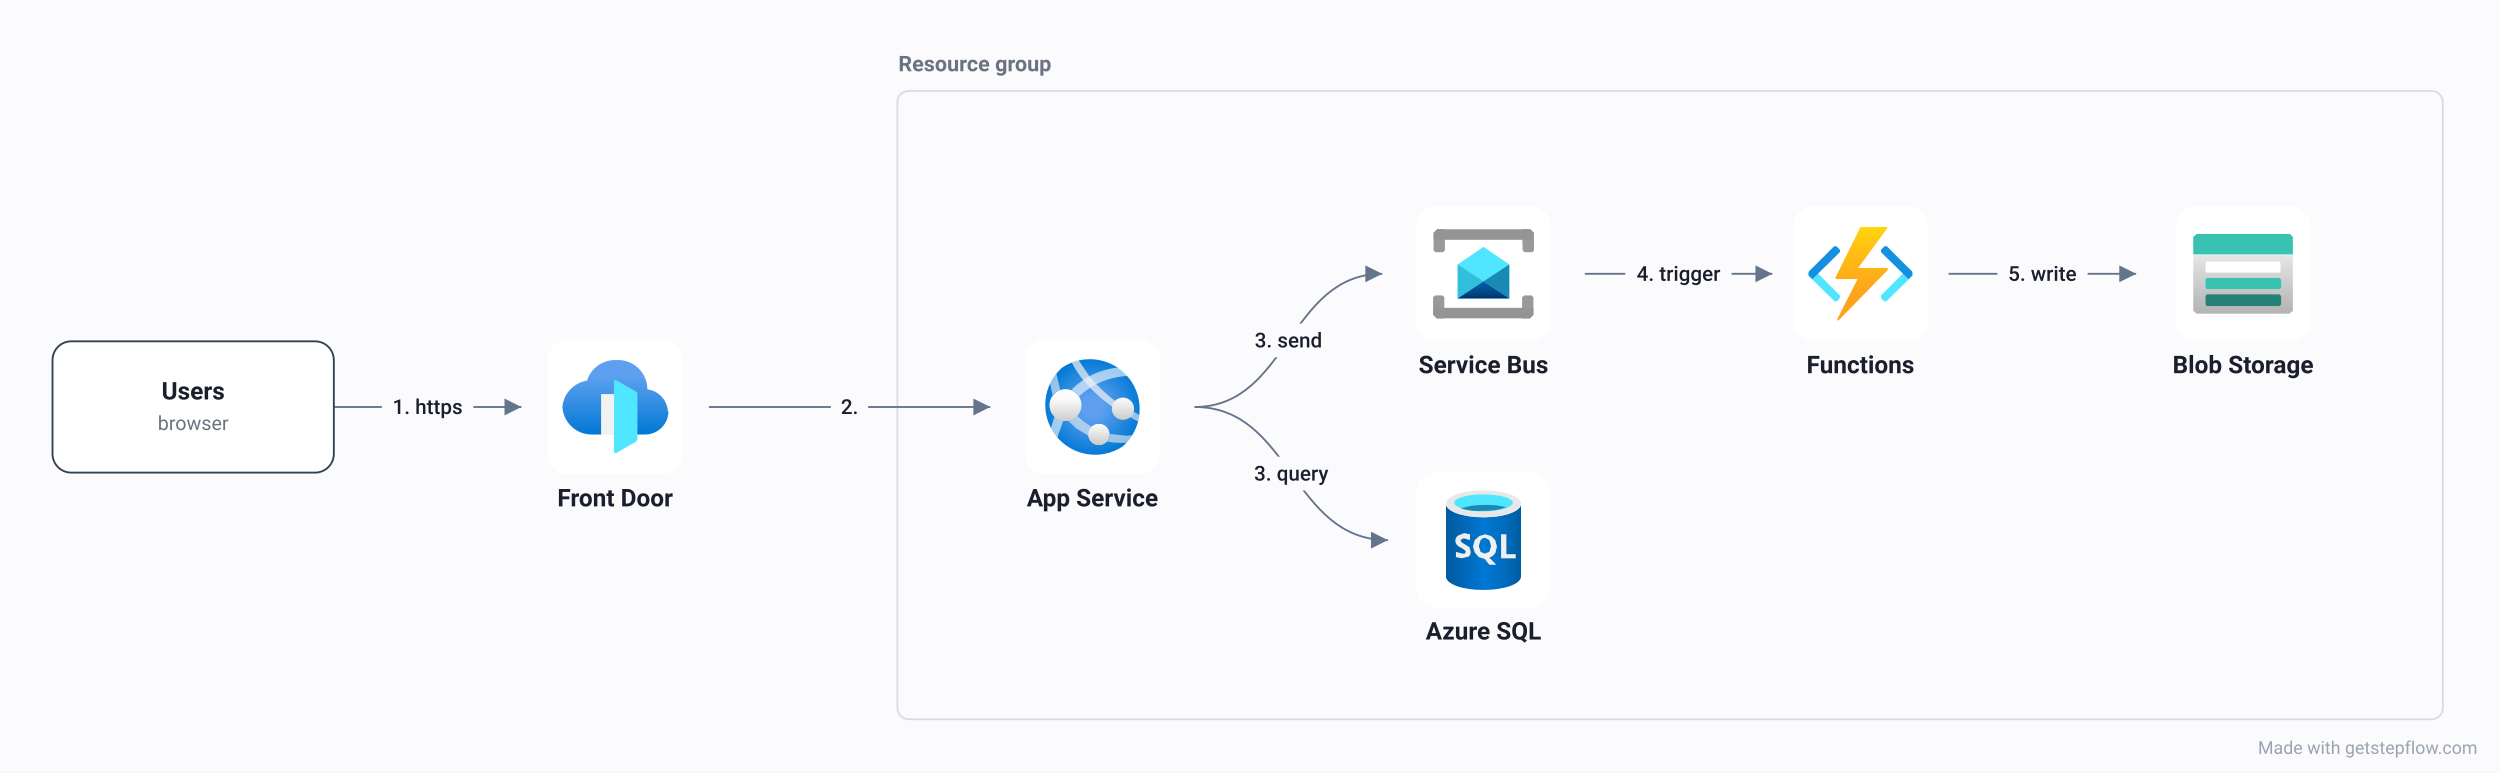
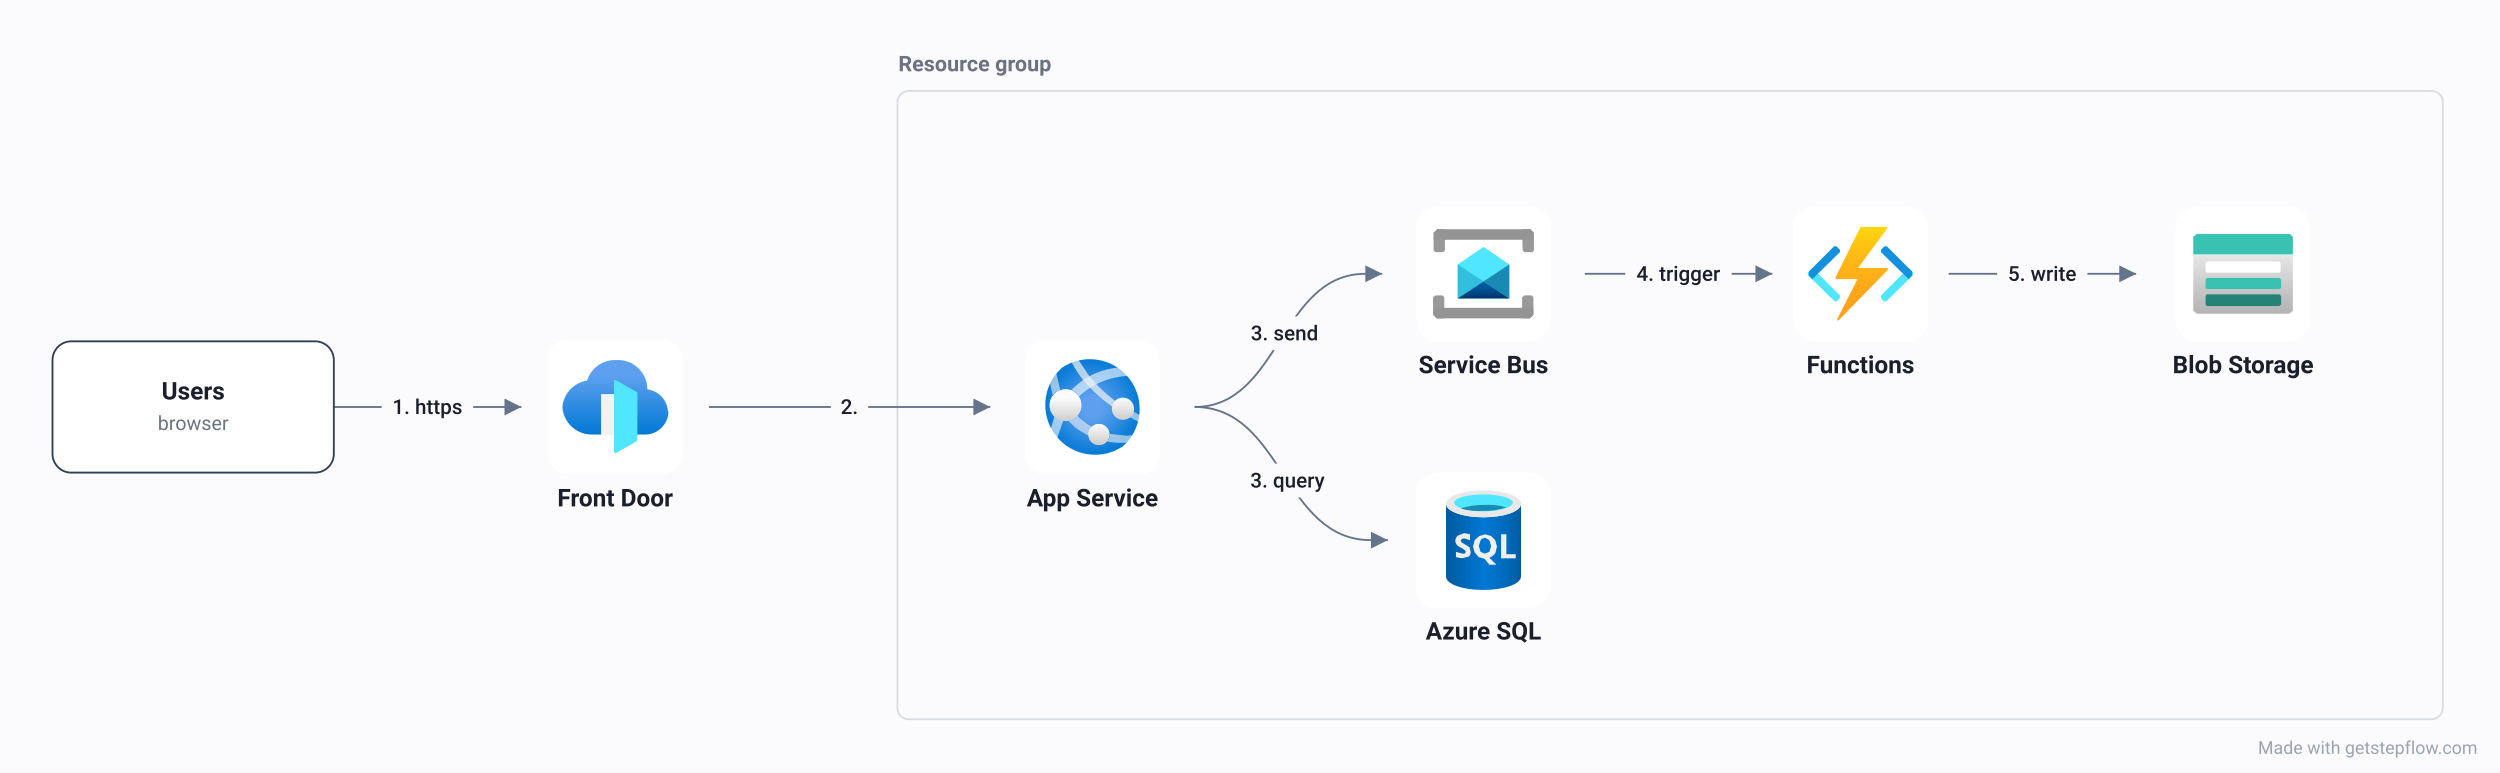
<svg xmlns="http://www.w3.org/2000/svg" viewBox="0 0 1333 412" width="1333" height="412" role="img">
  <style>
.bg{fill:#fbfbfd}.nf{fill:#ffffff}.ns{stroke:#334155}
.lbl{fill:#1a1f2b}.sub{fill:#6b7280}.edg{stroke:#64748b}.arw{fill:#64748b}
.elb{fill:#1a1f2b}.ebg{fill:#fbfbfd}.wm{fill:#9aa3b0}
.pkt{fill:#64748b;stroke:#fbfbfd}.frm{stroke:#d8dce3}.frm-name{fill:#6b7280}.ico{color:#1a1f2b}
@media(prefers-color-scheme:dark){
.bg{fill:#0d1117}.nf{fill:#161b22}.ns{stroke:#cbd5e1}
.lbl{fill:#e6edf3}.sub{fill:#8b949e}.edg{stroke:#94a3b8}.arw{fill:#94a3b8}
.elb{fill:#e6edf3}.ebg{fill:#0d1117}.wm{fill:#6e7681}
.pkt{fill:#94a3b8;stroke:#0d1117}.frm{stroke:#2d333b}.frm-name{fill:#8b949e}.ico{color:#e6edf3}}
text{font-family:ui-sans-serif,-apple-system,BlinkMacSystemFont,"Segoe UI",Roboto,"Helvetica Neue",Arial,sans-serif}
</style>
  <defs>
    <symbol id="ic-azure-front-door-and-cdn-profiles" viewBox="0 0 64 64">
      <rect width="64" height="64" rx="10" fill="#fff" />
      <g transform="translate(7.00 7.00) scale(2.7778)">
        <defs>
          <linearGradient id="az10073-a" x1="9" x2="9" y1="13.8" y2="1.1" gradientUnits="userSpaceOnUse">
            <stop offset="0" stop-color="#0078d4" />
            <stop offset=".8" stop-color="#5ea0ef" />
          </linearGradient>
        </defs>
        <path fill="url(#az10073-a)" d="M18 9.8A4 4 0 0 0 14.5 6a5 5 0 0 0-5.3-5 5 5 0 0 0-5 3.5A5 5 0 0 0 0 9a5 5 0 0 0 5 4.7h9a4 4 0 0 0 4.1-4" />
        <path fill="#f2f2f2" d="M6.6 6.8h5v7h-5Z" />
        <path fill="#50e6ff" d="m12.6 6.4-3.5-2-.3.1v12.1l.2.3h.1l3.5-2 .2-.3v-8z" />
      </g>
    </symbol>
    <symbol id="ic-azure-app-services" viewBox="0 0 64 64">
      <rect width="64" height="64" rx="10" fill="#fff" />
      <g transform="translate(7.00 7.00) scale(2.7778)">
        <defs>
          <linearGradient id="az10035-b" x1="4.4" x2="4.4" y1="11.5" y2="7.5" gradientUnits="userSpaceOnUse">
            <stop offset="0" stop-color="#ccc" />
            <stop offset="1" stop-color="#fcfcfc" />
          </linearGradient>
          <linearGradient id="az10035-c" x1="10.1" x2="10.1" y1="15.4" y2="11.9" gradientUnits="userSpaceOnUse">
            <stop offset="0" stop-color="#ccc" />
            <stop offset="1" stop-color="#fcfcfc" />
          </linearGradient>
          <linearGradient id="az10035-d" x1="14.2" x2="14.2" y1="11.2" y2="7.4" gradientUnits="userSpaceOnUse">
            <stop offset="0" stop-color="#ccc" />
            <stop offset="1" stop-color="#fcfcfc" />
          </linearGradient>
          <radialGradient id="az10035-a" cx="13428.8" cy="3518.9" r="56.7" gradientTransform="matrix(.15 0 0 .15 -2005.33 -518.83)" gradientUnits="userSpaceOnUse">
            <stop offset=".2" stop-color="#5ea0ef" />
            <stop offset="1" stop-color="#0078d4" />
          </radialGradient>
        </defs>
        <path fill="url(#az10035-a)" d="M14.2 15.7A8.5 8.5 0 0 1 3.8 2.3a8.5 8.5 0 0 1 10.4 13.4" />
        <path fill="#fff" d="M6.7 7.2a13 13 0 0 1 8.9-3.5l-1.5-1.5a14 14 0 0 0-4.7 1.1 13 13 0 0 0-4 2.8 3 3 0 0 1 1.3 1.1m-4.2 3.5-.8 2.6.6.9.5.6L4 11.4a3 3 0 0 1-1.4-.8" opacity=".6" />
        <path fill="#f2f2f2" d="m3.5 6.1-.7-3-1.1 1.5.5 2.4a3 3 0 0 1 1.3-.9" opacity=".6" />
        <circle cx="4.4" cy="8.7" r="2.7" fill="url(#az10035-b)" />
        <path fill="#f2f2f2" d="M8.4 13.7a2 2 0 0 1 .5-1.3 12 12 0 0 1-2.5-1.9 3 3 0 0 1-1.5.9l1.4 1.3 2 1.2zm6.4.2-2.8-.3a2 2 0 0 1-.5 1.3 14 14 0 0 0 3.4.2l1.2-1.3z" opacity=".6" />
        <circle cx="10.1" cy="13.7" r="1.8" fill="url(#az10035-c)" />
        <path fill="#f2f2f2" d="m12.3 9 .6-1a26 26 0 0 1-4.4-4.2l-2-3-1.1.5a18 18 0 0 0 2.1 3.2 26 26 0 0 0 4.8 4.4" opacity=".7" />
        <circle cx="14.2" cy="9.3" r="1.9" fill="url(#az10035-d)" />
        <path fill="#f2f2f2" d="m17.4 10.5-.4-.1-.3-.2-.3-.2-.4-.2-.6 1 .3.1h.1l.4.3.8.4z" opacity=".6" />
        <circle cx="4.4" cy="8.7" r="2.7" fill="url(#az10035-b)" />
        <circle cx="10.1" cy="13.7" r="1.8" fill="url(#az10035-c)" />
      </g>
    </symbol>
    <symbol id="ic-azure-sql-database" viewBox="0 0 64 64">
      <rect width="64" height="64" rx="10" fill="#fff" />
      <g transform="translate(7.00 7.00) scale(2.7778)">
        <defs>
          <radialGradient id="az10130-b" cx="9.4" cy="10.6" r="7.1" gradientUnits="userSpaceOnUse">
            <stop offset="0" stop-color="#f2f2f2" />
            <stop offset=".6" stop-color="#eee" />
            <stop offset="1" stop-color="#e6e6e6" />
          </radialGradient>
          <linearGradient id="az10130-a" x1="2.6" x2="15.4" y1="10.2" y2="10.2" gradientUnits="userSpaceOnUse">
            <stop offset="0" stop-color="#005ba1" />
            <stop offset=".1" stop-color="#0060a9" />
            <stop offset=".4" stop-color="#0071c8" />
            <stop offset=".5" stop-color="#0078d4" />
            <stop offset=".6" stop-color="#0074cd" />
            <stop offset=".8" stop-color="#006abb" />
            <stop offset="1" stop-color="#005ba1" />
          </linearGradient>
        </defs>
        <path fill="url(#az10130-a)" d="M9 5.1c-3.5 0-6.4-1-6.4-2.3v12.4c0 1.3 2.8 2.3 6.3 2.3H9c3.5 0 6.4-1 6.4-2.3V2.8c0 1.3-2.9 2.3-6.4 2.3" />
        <path fill="#e8e8e8" d="M15.4 2.8c0 1.3-2.9 2.3-6.4 2.3s-6.4-1-6.4-2.3S5.5.5 9 .5s6.4 1 6.4 2.3" />
        <path fill="#50e6ff" d="M14 2.6c0 .8-2.3 1.5-5 1.5s-5-.7-5-1.5 2.3-1.4 5-1.4 5 .6 5 1.4" />
        <path fill="#198ab3" d="M9 3a12 12 0 0 0-3.9.6A11 11 0 0 0 9 4a11 11 0 0 0 3.9-.6A12 12 0 0 0 9 3" />
        <path fill="url(#az10130-b)" d="M12.9 11.4V8H12v4.1h2.5v-.7ZM5.8 9.7l-.5-.3-.2-.3.2-.3.4-.1 1 .3V8l-1-.2-1 .4a1 1 0 0 0-.5.9q0 .8 1 1.2l.6.4.2.3-.2.3h-.4L4.3 11v.9l1 .2 1.2-.3a1 1 0 0 0 .3-.9l-.2-.7zm5.2 1.6.3-1.2L11 9l-.7-.7-1-.3-1 .3-.8.7-.3 1.1.3 1 .7.8 1 .3.8 1h1.2L10 12a2 2 0 0 0 1-.8m-1-.2-.8.3-.7-.3-.3-1 .3-1a1 1 0 0 1 .8-.4l.7.4.3 1z" />
      </g>
    </symbol>
    <symbol id="ic-azure-azure-service-bus" viewBox="0 0 64 64">
      <rect width="64" height="64" rx="10" fill="#fff" />
      <g transform="translate(7.00 7.00) scale(2.7778)">
        <defs>
          <linearGradient id="az10836-a" x1="9" x2="9" y1="10.3" y2="13.2" gradientUnits="userSpaceOnUse">
            <stop offset="0" stop-color="#005ba1" />
            <stop offset=".3" stop-color="#00589d" />
            <stop offset=".5" stop-color="#004f90" />
            <stop offset=".8" stop-color="#003f7c" />
            <stop offset="1" stop-color="#003067" />
          </linearGradient>
        </defs>
        <path fill="#50e6ff" d="M13.4 7.4 9 4.4l-4.4 3v5.8h8.8z" />
        <path fill="#32bedd" d="M4.6 7.4v5.8L9 10.3Z" />
        <path fill="#198ab3" d="M13.4 7.4 9 10.3l4.4 2.9z" />
        <path fill="url(#az10836-a)" d="m9 10.3-4.4 2.9h8.8z" />
        <g fill="#999">
          <path d="M1 1.4h1.4V5l-.3.3H.8L.5 5V2l.6-.6" />
          <path d="M1 1.4h1.4V5l-.3.3H.8L.5 5V2l.6-.6" opacity=".5" />
        </g>
        <g fill="#999">
          <path d="M15.6 1.4H17l.6.6v3l-.3.3H16l-.3-.3z" />
          <path d="M15.6 1.4H17l.6.6v3l-.3.3H16l-.3-.3z" opacity=".5" />
        </g>
        <path fill="#949494" d="M17.5 2v1.2H.5V2l.6-.6h15.8z" />
        <g fill="#999">
          <path d="M.8 12.7H2l.3.3v3.6H1L.4 16v-3z" />
          <path d="M.8 12.7H2l.3.3v3.6H1L.4 16v-3z" opacity=".5" />
        </g>
        <g fill="#999">
          <path d="M16 12.7h1.2l.3.3v3l-.6.6h-1.3V13z" />
          <path d="M16 12.7h1.2l.3.3v3l-.6.6h-1.3V13z" opacity=".5" />
        </g>
        <path fill="#949494" d="M.5 16v-1.2h17V16l-.6.6H1.1z" />
      </g>
    </symbol>
    <symbol id="ic-azure-function-apps" viewBox="0 0 64 64">
      <rect width="64" height="64" rx="10" fill="#fff" />
      <g transform="translate(7.00 7.00) scale(2.7778)">
        <defs>
          <linearGradient id="az10029-a" x1="-176" x2="-176" y1="-343.7" y2="-359.2" gradientTransform="matrix(1.156 0 0 1.029 212.573 370.548)" gradientUnits="userSpaceOnUse">
            <stop offset="0" stop-color="#fea11b" />
            <stop offset=".3" stop-color="#fea51a" />
            <stop offset=".5" stop-color="#feb018" />
            <stop offset=".8" stop-color="#ffc314" />
            <stop offset="1" stop-color="#ffd70f" />
          </linearGradient>
        </defs>
        <path fill="#50e6ff" d="m5.5 13.1-.5.6h-.4L.2 9.4a.5.5 0 0 1 0-.8L.8 8l4.7 4.7z" />
        <path fill="#1490df" d="m4.9 4.3.6.6v.4L.8 9.9l-.6-.6v-.7l4.3-4.3z" />
        <path fill="#50e6ff" d="m17.2 8 .6.6a.5.5 0 0 1 0 .8l-4.4 4.3H13l-.5-.6v-.4z" />
        <path fill="#1490df" d="m17.8 9.3-.6.6-4.7-4.6v-.4l.6-.6h.4l4.3 4.3z" />
        <path fill="url(#az10029-a)" d="M8.5 9.9H4.9l-.2-.2L9 1h4.4l.2.1v.1L8.6 8h4.9l.2.1v.2l-8.3 8.5s-.6.5-.3-.2Z" />
      </g>
    </symbol>
    <symbol id="ic-azure-storage-accounts" viewBox="0 0 64 64">
      <rect width="64" height="64" rx="10" fill="#fff" />
      <g transform="translate(7.00 7.00) scale(2.7778)">
        <defs>
          <linearGradient id="az10086-a" x1="9" x2="9" y1="15.8" y2="5.8" gradientUnits="userSpaceOnUse">
            <stop offset="0" stop-color="#b3b3b3" />
            <stop offset=".3" stop-color="#c1c1c1" />
            <stop offset="1" stop-color="#e6e6e6" />
          </linearGradient>
        </defs>
        <path fill="url(#az10086-a)" d="M.5 5.8h17v9.5l-.6.5H1.1l-.6-.5z" />
        <path fill="#37c2b1" d="M1 2.2h16l.5.5v3H.5v-3l.6-.5" />
        <path fill="#fff" d="M2.8 6.9h12.4l.2.3v1.4l-.2.2H2.8l-.2-.2V7.2z" />
        <path fill="#37c2b1" d="M2.8 9.7h12.4l.3.3v1.4l-.3.2H2.8l-.2-.2V10z" />
        <path fill="#258277" d="M2.8 12.5h12.4l.3.3v1.4l-.3.3H2.8l-.2-.3v-1.4z" />
      </g>
    </symbol>
    <marker id="ah-l1" viewBox="0 0 8 8" refX="8" refY="4" markerWidth="9" markerHeight="9" orient="auto">
      <path d="M0,0 L8,4 L0,8 z" class="arw" />
    </marker>
    <marker id="ah-l2" viewBox="0 0 8 8" refX="8" refY="4" markerWidth="9" markerHeight="9" orient="auto">
      <path d="M0,0 L8,4 L0,8 z" class="arw" />
    </marker>
    <marker id="ah-l3" viewBox="0 0 8 8" refX="8" refY="4" markerWidth="9" markerHeight="9" orient="auto">
      <path d="M0,0 L8,4 L0,8 z" class="arw" />
    </marker>
    <marker id="ah-l4" viewBox="0 0 8 8" refX="8" refY="4" markerWidth="9" markerHeight="9" orient="auto">
      <path d="M0,0 L8,4 L0,8 z" class="arw" />
    </marker>
    <marker id="ah-l5" viewBox="0 0 8 8" refX="8" refY="4" markerWidth="9" markerHeight="9" orient="auto">
      <path d="M0,0 L8,4 L0,8 z" class="arw" />
    </marker>
    <marker id="ah-l6" viewBox="0 0 8 8" refX="8" refY="4" markerWidth="9" markerHeight="9" orient="auto">
      <path d="M0,0 L8,4 L0,8 z" class="arw" />
    </marker>
  </defs>
  <rect class="bg" width="1333" height="412" />
  <g transform="translate(28,48)">
    <g transform="translate(450,0)">
      <rect class="frm" x="0.5" y="0.5" width="824" height="335" rx="6" fill="none" stroke-width="1" />
    </g>
-     <path class="edg" d="M150,169 C200,169 200,169 250,169" fill="none" stroke-width="1" marker-end="url(#ah-l1)" />
-     <path class="edg" d="M350,169 C425,169 425,169 500,169" fill="none" stroke-width="1" marker-end="url(#ah-l2)" />
-     <path class="edg" d="M609,169 C660.5,169 660.5,240 712,240" fill="none" stroke-width="1" marker-end="url(#ah-l3)" />
-     <path class="edg" d="M609,169 C659,169 659,98 709,98" fill="none" stroke-width="1" marker-end="url(#ah-l4)" />
-     <path class="edg" d="M817,98 C867,98 867,98 917,98" fill="none" stroke-width="1" marker-end="url(#ah-l5)" />
-     <path class="edg" d="M1011,98 C1061,98 1061,98 1111,98" fill="none" stroke-width="1" marker-end="url(#ah-l6)" />
+     <path class="edg" d="M150,169 C195.5,169 195.5,169 241,169 L250,169" fill="none" stroke-width="1" marker-end="url(#ah-l1)" />
+     <path class="edg" d="M350,169 C420.5,169 420.5,169 491,169 L500,169" fill="none" stroke-width="1" marker-end="url(#ah-l2)" />
+     <path class="edg" d="M609,169 C656,169 656,240 703,240 L712,240" fill="none" stroke-width="1" marker-end="url(#ah-l3)" />
+     <path class="edg" d="M609,169 C654.5,169 654.5,98 700,98 L709,98" fill="none" stroke-width="1" marker-end="url(#ah-l4)" />
+     <path class="edg" d="M817,98 C862.5,98 862.5,98 908,98 L917,98" fill="none" stroke-width="1" marker-end="url(#ah-l5)" />
+     <path class="edg" d="M1011,98 C1056.5,98 1056.5,98 1102,98 L1111,98" fill="none" stroke-width="1" marker-end="url(#ah-l6)" />
    <g transform="translate(0,134)">
      <rect x="0" y="0" width="150" height="70" rx="10" class="nf ns" stroke-width="1" />
      <text class="lbl" x="75.0" y="31.0" text-anchor="middle" font-size="13" font-weight="600" textLength="37.2" lengthAdjust="spacingAndGlyphs">
        <tspan font-weight="600">Users</tspan>
      </text>
      <text class="sub" x="75.0" y="47.3" text-anchor="middle" font-size="10.5" font-weight="400" textLength="40.1" lengthAdjust="spacingAndGlyphs">browser</text>
    </g>
    <g transform="translate(250,133)">
      <use href="#ic-azure-front-door-and-cdn-profiles" width="100" height="72" />
      <text class="lbl" x="50.0" y="89.0" text-anchor="middle" font-size="13" font-weight="600" textLength="68.1" lengthAdjust="spacingAndGlyphs">Front Door</text>
    </g>
    <g transform="translate(500,133)">
      <use href="#ic-azure-app-services" width="109" height="72" />
      <text class="lbl" x="54.5" y="89.0" text-anchor="middle" font-size="13" font-weight="600" textLength="76.9" lengthAdjust="spacingAndGlyphs">App Service</text>
    </g>
    <g transform="translate(712,204)">
      <use href="#ic-azure-sql-database" width="102" height="72" />
      <text class="lbl" x="51.0" y="89.0" text-anchor="middle" font-size="13" font-weight="600" textLength="69.7" lengthAdjust="spacingAndGlyphs">Azure SQL</text>
    </g>
    <g transform="translate(709,62)">
      <use href="#ic-azure-azure-service-bus" width="108" height="72" />
      <text class="lbl" x="54.0" y="89.0" text-anchor="middle" font-size="13" font-weight="600" textLength="76.1" lengthAdjust="spacingAndGlyphs">Service Bus</text>
    </g>
    <g transform="translate(917,62)">
      <use href="#ic-azure-function-apps" width="94" height="72" />
      <text class="lbl" x="47.0" y="89.0" text-anchor="middle" font-size="13" font-weight="600" textLength="61.8" lengthAdjust="spacingAndGlyphs">Functions</text>
    </g>
    <g transform="translate(1111,62)">
      <use href="#ic-azure-storage-accounts" width="114" height="72" />
      <text class="lbl" x="57.0" y="89.0" text-anchor="middle" font-size="13" font-weight="600" textLength="82.4" lengthAdjust="spacingAndGlyphs">Blob Storage</text>
    </g>
    <rect class="ebg" x="448.0" y="-19.0" width="95.7" height="15.0" rx="3" />
    <text class="frm-name" x="451" y="-10.0" font-size="11.5" font-weight="600">Resource group</text>
    <circle class="pkt" r="4.5" stroke-width="1.5" opacity="0">
      <animate attributeName="opacity" dur="5.5s" repeatCount="indefinite" calcMode="discrete" keyTimes="0;0.2" values="1;0" />
-       <animateMotion dur="5.5s" repeatCount="indefinite" calcMode="linear" keyTimes="0;0.2;1" keyPoints="0;1;1" path="M150,169 C200,169 200,169 250,169" />
+       <animateMotion dur="5.5s" repeatCount="indefinite" calcMode="linear" keyTimes="0;0.2;1" keyPoints="0;1;1" path="M150,169 C195.5,169 195.5,169 241,169 L250,169" />
    </circle>
    <circle class="pkt" r="4.5" stroke-width="1.5" opacity="0">
      <animate attributeName="opacity" dur="5.5s" repeatCount="indefinite" calcMode="discrete" keyTimes="0;0.2;0.4" values="0;1;0" />
-       <animateMotion dur="5.5s" repeatCount="indefinite" calcMode="linear" keyTimes="0;0.2;0.4;1" keyPoints="0;0;1;1" path="M350,169 C425,169 425,169 500,169" />
+       <animateMotion dur="5.5s" repeatCount="indefinite" calcMode="linear" keyTimes="0;0.2;0.4;1" keyPoints="0;0;1;1" path="M350,169 C420.5,169 420.5,169 491,169 L500,169" />
    </circle>
    <circle class="pkt" r="4.5" stroke-width="1.5" opacity="0">
      <animate attributeName="opacity" dur="5.5s" repeatCount="indefinite" calcMode="discrete" keyTimes="0;0.4;0.6" values="0;1;0" />
-       <animateMotion dur="5.5s" repeatCount="indefinite" calcMode="linear" keyTimes="0;0.4;0.6;1" keyPoints="0;0;1;1" path="M609,169 C660.5,169 660.5,240 712,240" />
+       <animateMotion dur="5.5s" repeatCount="indefinite" calcMode="linear" keyTimes="0;0.4;0.6;1" keyPoints="0;0;1;1" path="M609,169 C656,169 656,240 703,240 L712,240" />
    </circle>
    <circle class="pkt" r="4.5" stroke-width="1.5" opacity="0">
      <animate attributeName="opacity" dur="5.5s" repeatCount="indefinite" calcMode="discrete" keyTimes="0;0.4;0.6" values="0;1;0" />
-       <animateMotion dur="5.5s" repeatCount="indefinite" calcMode="linear" keyTimes="0;0.4;0.6;1" keyPoints="0;0;1;1" path="M609,169 C659,169 659,98 709,98" />
+       <animateMotion dur="5.5s" repeatCount="indefinite" calcMode="linear" keyTimes="0;0.4;0.6;1" keyPoints="0;0;1;1" path="M609,169 C654.5,169 654.5,98 700,98 L709,98" />
    </circle>
    <circle class="pkt" r="4.5" stroke-width="1.5" opacity="0">
      <animate attributeName="opacity" dur="5.5s" repeatCount="indefinite" calcMode="discrete" keyTimes="0;0.6;0.8" values="0;1;0" />
-       <animateMotion dur="5.5s" repeatCount="indefinite" calcMode="linear" keyTimes="0;0.6;0.8;1" keyPoints="0;0;1;1" path="M817,98 C867,98 867,98 917,98" />
+       <animateMotion dur="5.5s" repeatCount="indefinite" calcMode="linear" keyTimes="0;0.6;0.8;1" keyPoints="0;0;1;1" path="M817,98 C862.5,98 862.5,98 908,98 L917,98" />
    </circle>
    <circle class="pkt" r="4.5" stroke-width="1.5" opacity="0">
      <animate attributeName="opacity" dur="5.5s" repeatCount="indefinite" calcMode="discrete" keyTimes="0;0.8;1" values="0;1;0" />
-       <animateMotion dur="5.5s" repeatCount="indefinite" calcMode="linear" keyTimes="0;0.8;1" keyPoints="0;0;1" path="M1011,98 C1061,98 1061,98 1111,98" />
-     </circle>
-     <rect class="ebg" x="175.6" y="160.0" width="48.8" height="18.0" rx="3" />
-     <text class="elb" x="200.0" y="169.0" text-anchor="middle" dominant-baseline="central" font-size="11" font-weight="500" textLength="38.8" lengthAdjust="spacingAndGlyphs">
+       <animateMotion dur="5.5s" repeatCount="indefinite" calcMode="linear" keyTimes="0;0.8;1" keyPoints="0;0;1" path="M1011,98 C1056.5,98 1056.5,98 1102,98 L1111,98" />
+     </circle>
+     <rect class="ebg" x="175.5" y="160.0" width="48.8" height="18.0" rx="3" />
+     <text class="elb" x="199.9" y="169.0" text-anchor="middle" dominant-baseline="central" font-size="11" font-weight="500" textLength="38.8" lengthAdjust="spacingAndGlyphs">
      <tspan font-weight="500">1. https</tspan>
    </text>
    <rect class="ebg" x="415.0" y="160.0" width="19.9" height="18.0" rx="3" />
-     <text class="elb" x="425.0" y="169.0" text-anchor="middle" dominant-baseline="central" font-size="11" font-weight="500" textLength="9.9" lengthAdjust="spacingAndGlyphs">
+     <text class="elb" x="424.9" y="169.0" text-anchor="middle" dominant-baseline="central" font-size="11" font-weight="500" textLength="9.9" lengthAdjust="spacingAndGlyphs">
      <tspan font-weight="500">2.</tspan>
    </text>
-     <rect class="ebg" x="634.1" y="195.5" width="52.7" height="18.0" rx="3" />
-     <text class="elb" x="660.5" y="204.5" text-anchor="middle" dominant-baseline="central" font-size="11" font-weight="500" textLength="42.7" lengthAdjust="spacingAndGlyphs">
+     <rect class="ebg" x="632.1" y="199.2" width="52.7" height="18.0" rx="3" />
+     <text class="elb" x="658.5" y="208.2" text-anchor="middle" dominant-baseline="central" font-size="11" font-weight="500" textLength="42.7" lengthAdjust="spacingAndGlyphs">
      <tspan font-weight="500">3. query</tspan>
    </text>
-     <rect class="ebg" x="634.6" y="124.5" width="48.8" height="18.0" rx="3" />
-     <text class="elb" x="659.0" y="133.5" text-anchor="middle" dominant-baseline="central" font-size="11" font-weight="500" textLength="38.8" lengthAdjust="spacingAndGlyphs">
+     <rect class="ebg" x="632.5" y="120.7" width="48.8" height="18.0" rx="3" />
+     <text class="elb" x="656.9" y="129.7" text-anchor="middle" dominant-baseline="central" font-size="11" font-weight="500" textLength="38.8" lengthAdjust="spacingAndGlyphs">
      <tspan font-weight="500">3. send</tspan>
    </text>
    <rect class="ebg" x="838.6" y="89.0" width="56.7" height="18.0" rx="3" />
-     <text class="elb" x="867.0" y="98.0" text-anchor="middle" dominant-baseline="central" font-size="11" font-weight="500" textLength="46.7" lengthAdjust="spacingAndGlyphs">
+     <text class="elb" x="866.9" y="98.0" text-anchor="middle" dominant-baseline="central" font-size="11" font-weight="500" textLength="46.7" lengthAdjust="spacingAndGlyphs">
      <tspan font-weight="500">4. trigger</tspan>
    </text>
-     <rect class="ebg" x="1037.0" y="89.0" width="48.1" height="18.0" rx="3" />
-     <text class="elb" x="1061.0" y="98.0" text-anchor="middle" dominant-baseline="central" font-size="11" font-weight="500" textLength="38.1" lengthAdjust="spacingAndGlyphs">
+     <rect class="ebg" x="1036.9" y="89.0" width="48.1" height="18.0" rx="3" />
+     <text class="elb" x="1060.9" y="98.0" text-anchor="middle" dominant-baseline="central" font-size="11" font-weight="500" textLength="38.1" lengthAdjust="spacingAndGlyphs">
      <tspan font-weight="500">5. write</tspan>
    </text>
  </g>
  <text class="wm" x="1321" y="402" font-size="9.5" text-anchor="end">Made with getstepflow.com</text>
</svg>
